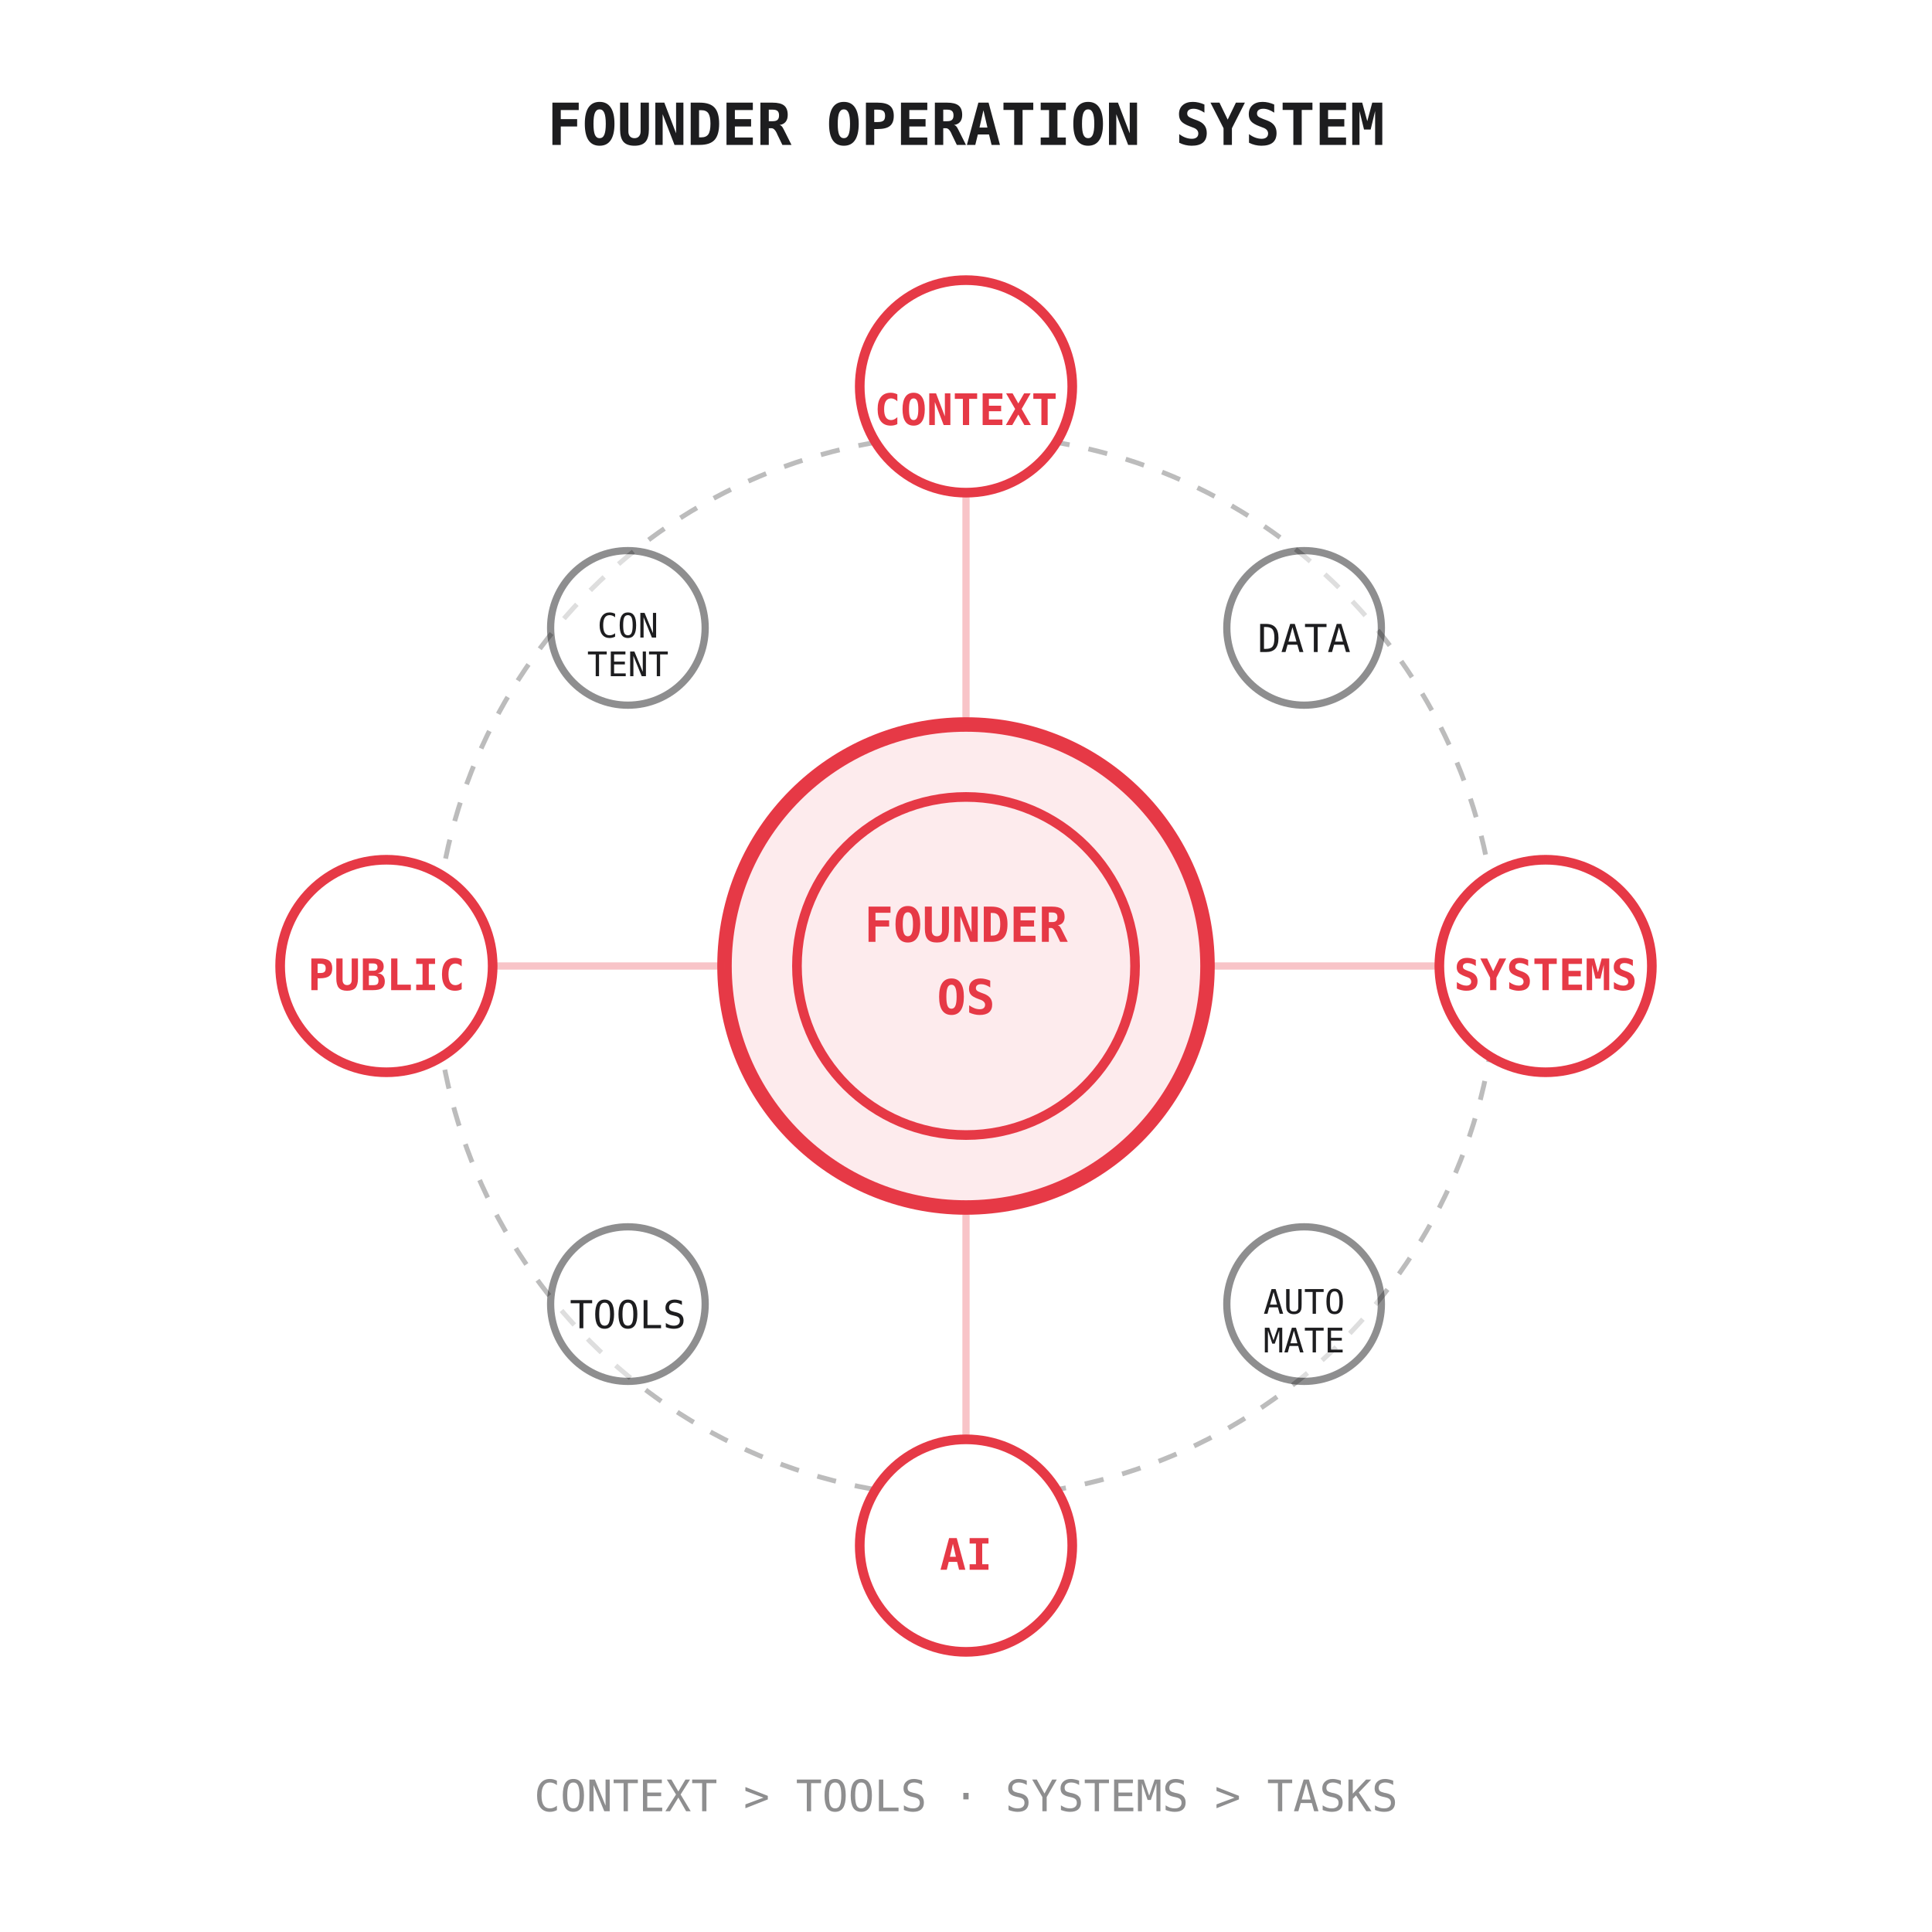
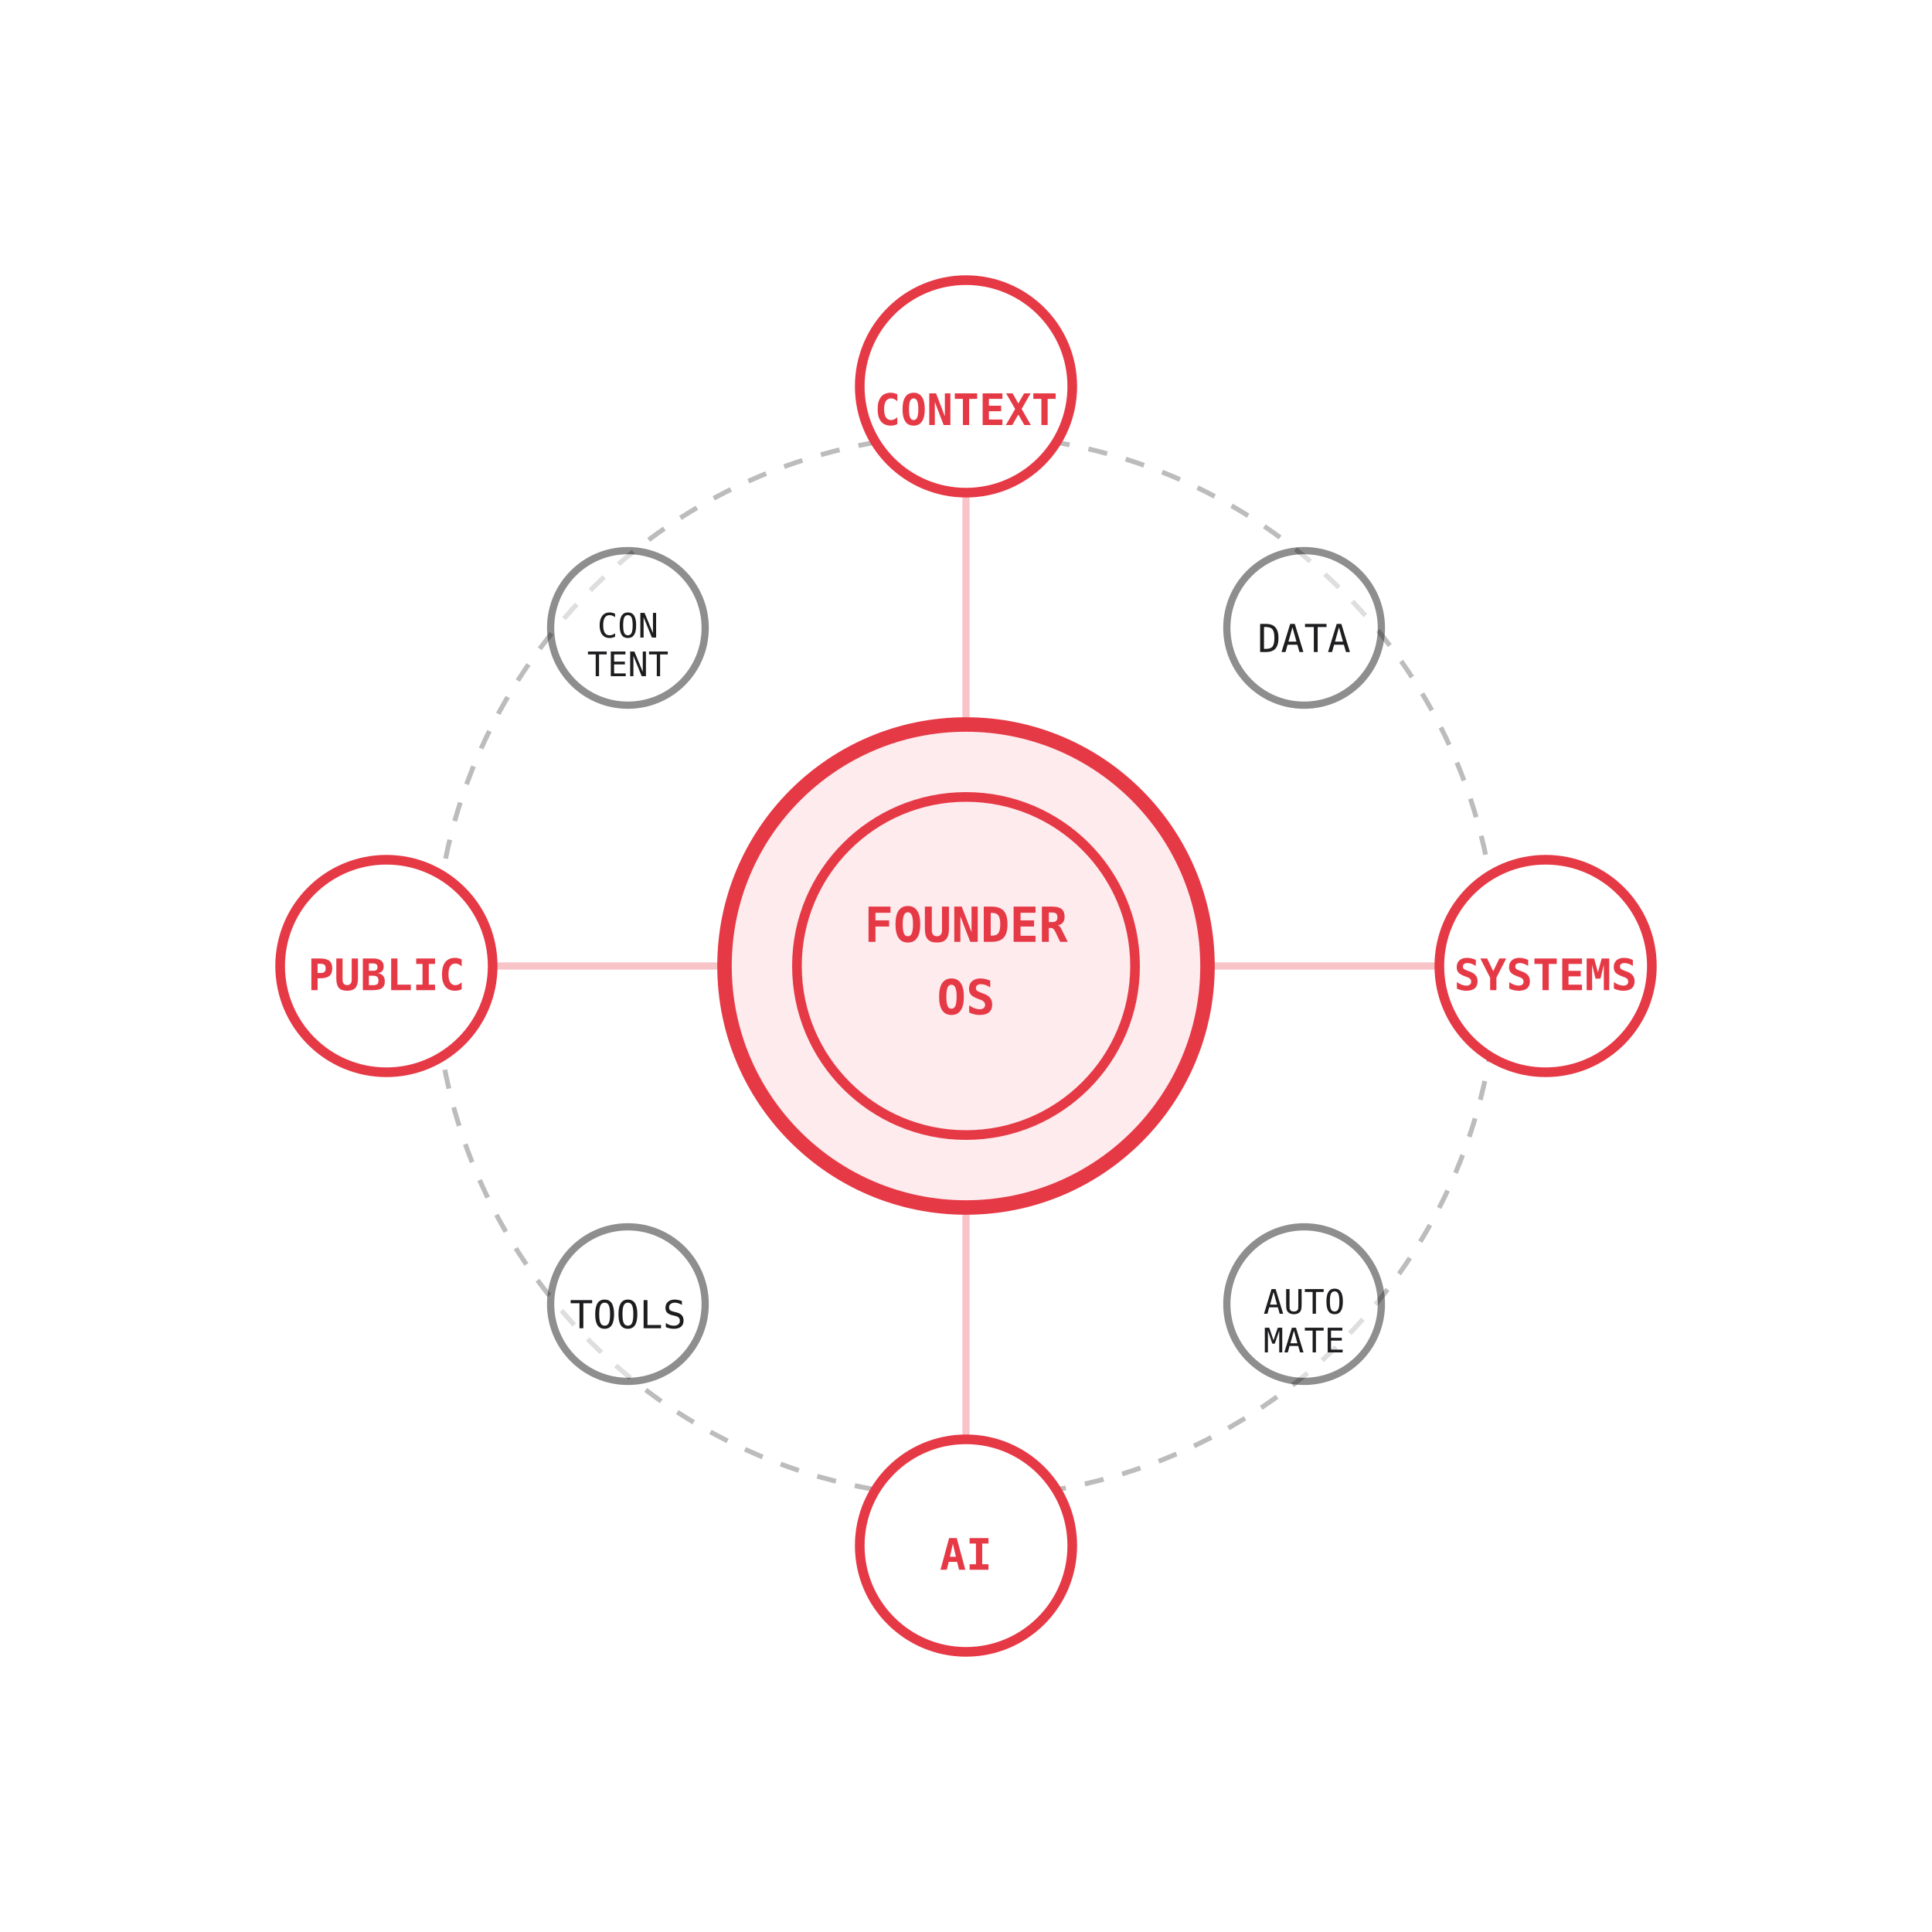
<svg xmlns="http://www.w3.org/2000/svg" width="400" height="400" viewBox="0 0 400 400">
  <rect width="400" height="400" fill="#FFFFFF" />
-   <text x="200" y="30" text-anchor="middle" font-family="monospace" font-size="12" font-weight="bold" fill="#1D1D1F">
-     FOUNDER OPERATION SYSTEM
-   </text>
  <circle cx="200" cy="200" r="50" fill="#E63946" fill-opacity="0.1" stroke="#E63946" stroke-width="3" />
  <circle cx="200" cy="200" r="35" fill="none" stroke="#E63946" stroke-width="2" />
  <text x="200" y="195" text-anchor="middle" font-family="monospace" font-size="10" font-weight="bold" fill="#E63946">FOUNDER</text>
  <text x="200" y="210" text-anchor="middle" font-family="monospace" font-size="10" font-weight="bold" fill="#E63946">OS</text>
  <circle cx="200" cy="200" r="110" fill="none" stroke="#1D1D1F" stroke-width="1" stroke-dasharray="4 4" opacity="0.3" />
  <g id="context">
    <circle cx="200" cy="80" r="22" fill="#FFFFFF" stroke="#E63946" stroke-width="2" />
    <text x="200" y="88" text-anchor="middle" font-family="monospace" font-size="9" font-weight="bold" fill="#E63946">CONTEXT</text>
    <line x1="200" y1="150" x2="200" y2="102" stroke="#E63946" stroke-width="1.5" opacity="0.3" />
  </g>
  <g id="systems">
    <circle cx="320" cy="200" r="22" fill="#FFFFFF" stroke="#E63946" stroke-width="2" />
    <text x="320" y="205" text-anchor="middle" font-family="monospace" font-size="9" font-weight="bold" fill="#E63946">SYSTEMS</text>
    <line x1="250" y1="200" x2="298" y2="200" stroke="#E63946" stroke-width="1.5" opacity="0.3" />
  </g>
  <g id="ai">
    <circle cx="200" cy="320" r="22" fill="#FFFFFF" stroke="#E63946" stroke-width="2" />
    <text x="200" y="325" text-anchor="middle" font-family="monospace" font-size="9" font-weight="bold" fill="#E63946">AI</text>
    <line x1="200" y1="250" x2="200" y2="298" stroke="#E63946" stroke-width="1.5" opacity="0.3" />
  </g>
  <g id="public">
    <circle cx="80" cy="200" r="22" fill="#FFFFFF" stroke="#E63946" stroke-width="2" />
    <text x="80" y="205" text-anchor="middle" font-family="monospace" font-size="9" font-weight="bold" fill="#E63946">PUBLIC</text>
    <line x1="150" y1="200" x2="102" y2="200" stroke="#E63946" stroke-width="1.5" opacity="0.3" />
  </g>
  <g id="data">
    <circle cx="270" cy="130" r="16" fill="#FFFFFF" stroke="#1D1D1F" stroke-width="1.5" opacity="0.5" />
    <text x="270" y="135" text-anchor="middle" font-family="monospace" font-size="8" fill="#1D1D1F">DATA</text>
  </g>
  <g id="automate">
    <circle cx="270" cy="270" r="16" fill="#FFFFFF" stroke="#1D1D1F" stroke-width="1.5" opacity="0.5" />
    <text x="270" y="272" text-anchor="middle" font-family="monospace" font-size="7" fill="#1D1D1F">AUTO</text>
    <text x="270" y="280" text-anchor="middle" font-family="monospace" font-size="7" fill="#1D1D1F">MATE</text>
  </g>
  <g id="tools">
    <circle cx="130" cy="270" r="16" fill="#FFFFFF" stroke="#1D1D1F" stroke-width="1.5" opacity="0.5" />
    <text x="130" y="275" text-anchor="middle" font-family="monospace" font-size="8" fill="#1D1D1F">TOOLS</text>
  </g>
  <g id="content">
    <circle cx="130" cy="130" r="16" fill="#FFFFFF" stroke="#1D1D1F" stroke-width="1.5" opacity="0.5" />
    <text x="130" y="132" text-anchor="middle" font-family="monospace" font-size="7" fill="#1D1D1F">CON</text>
    <text x="130" y="140" text-anchor="middle" font-family="monospace" font-size="7" fill="#1D1D1F">TENT</text>
  </g>
-   <text x="200" y="375" text-anchor="middle" font-family="monospace" font-size="9" fill="#1D1D1F" opacity="0.5">
-     CONTEXT &gt; TOOLS · SYSTEMS &gt; TASKS
-   </text>
</svg>
